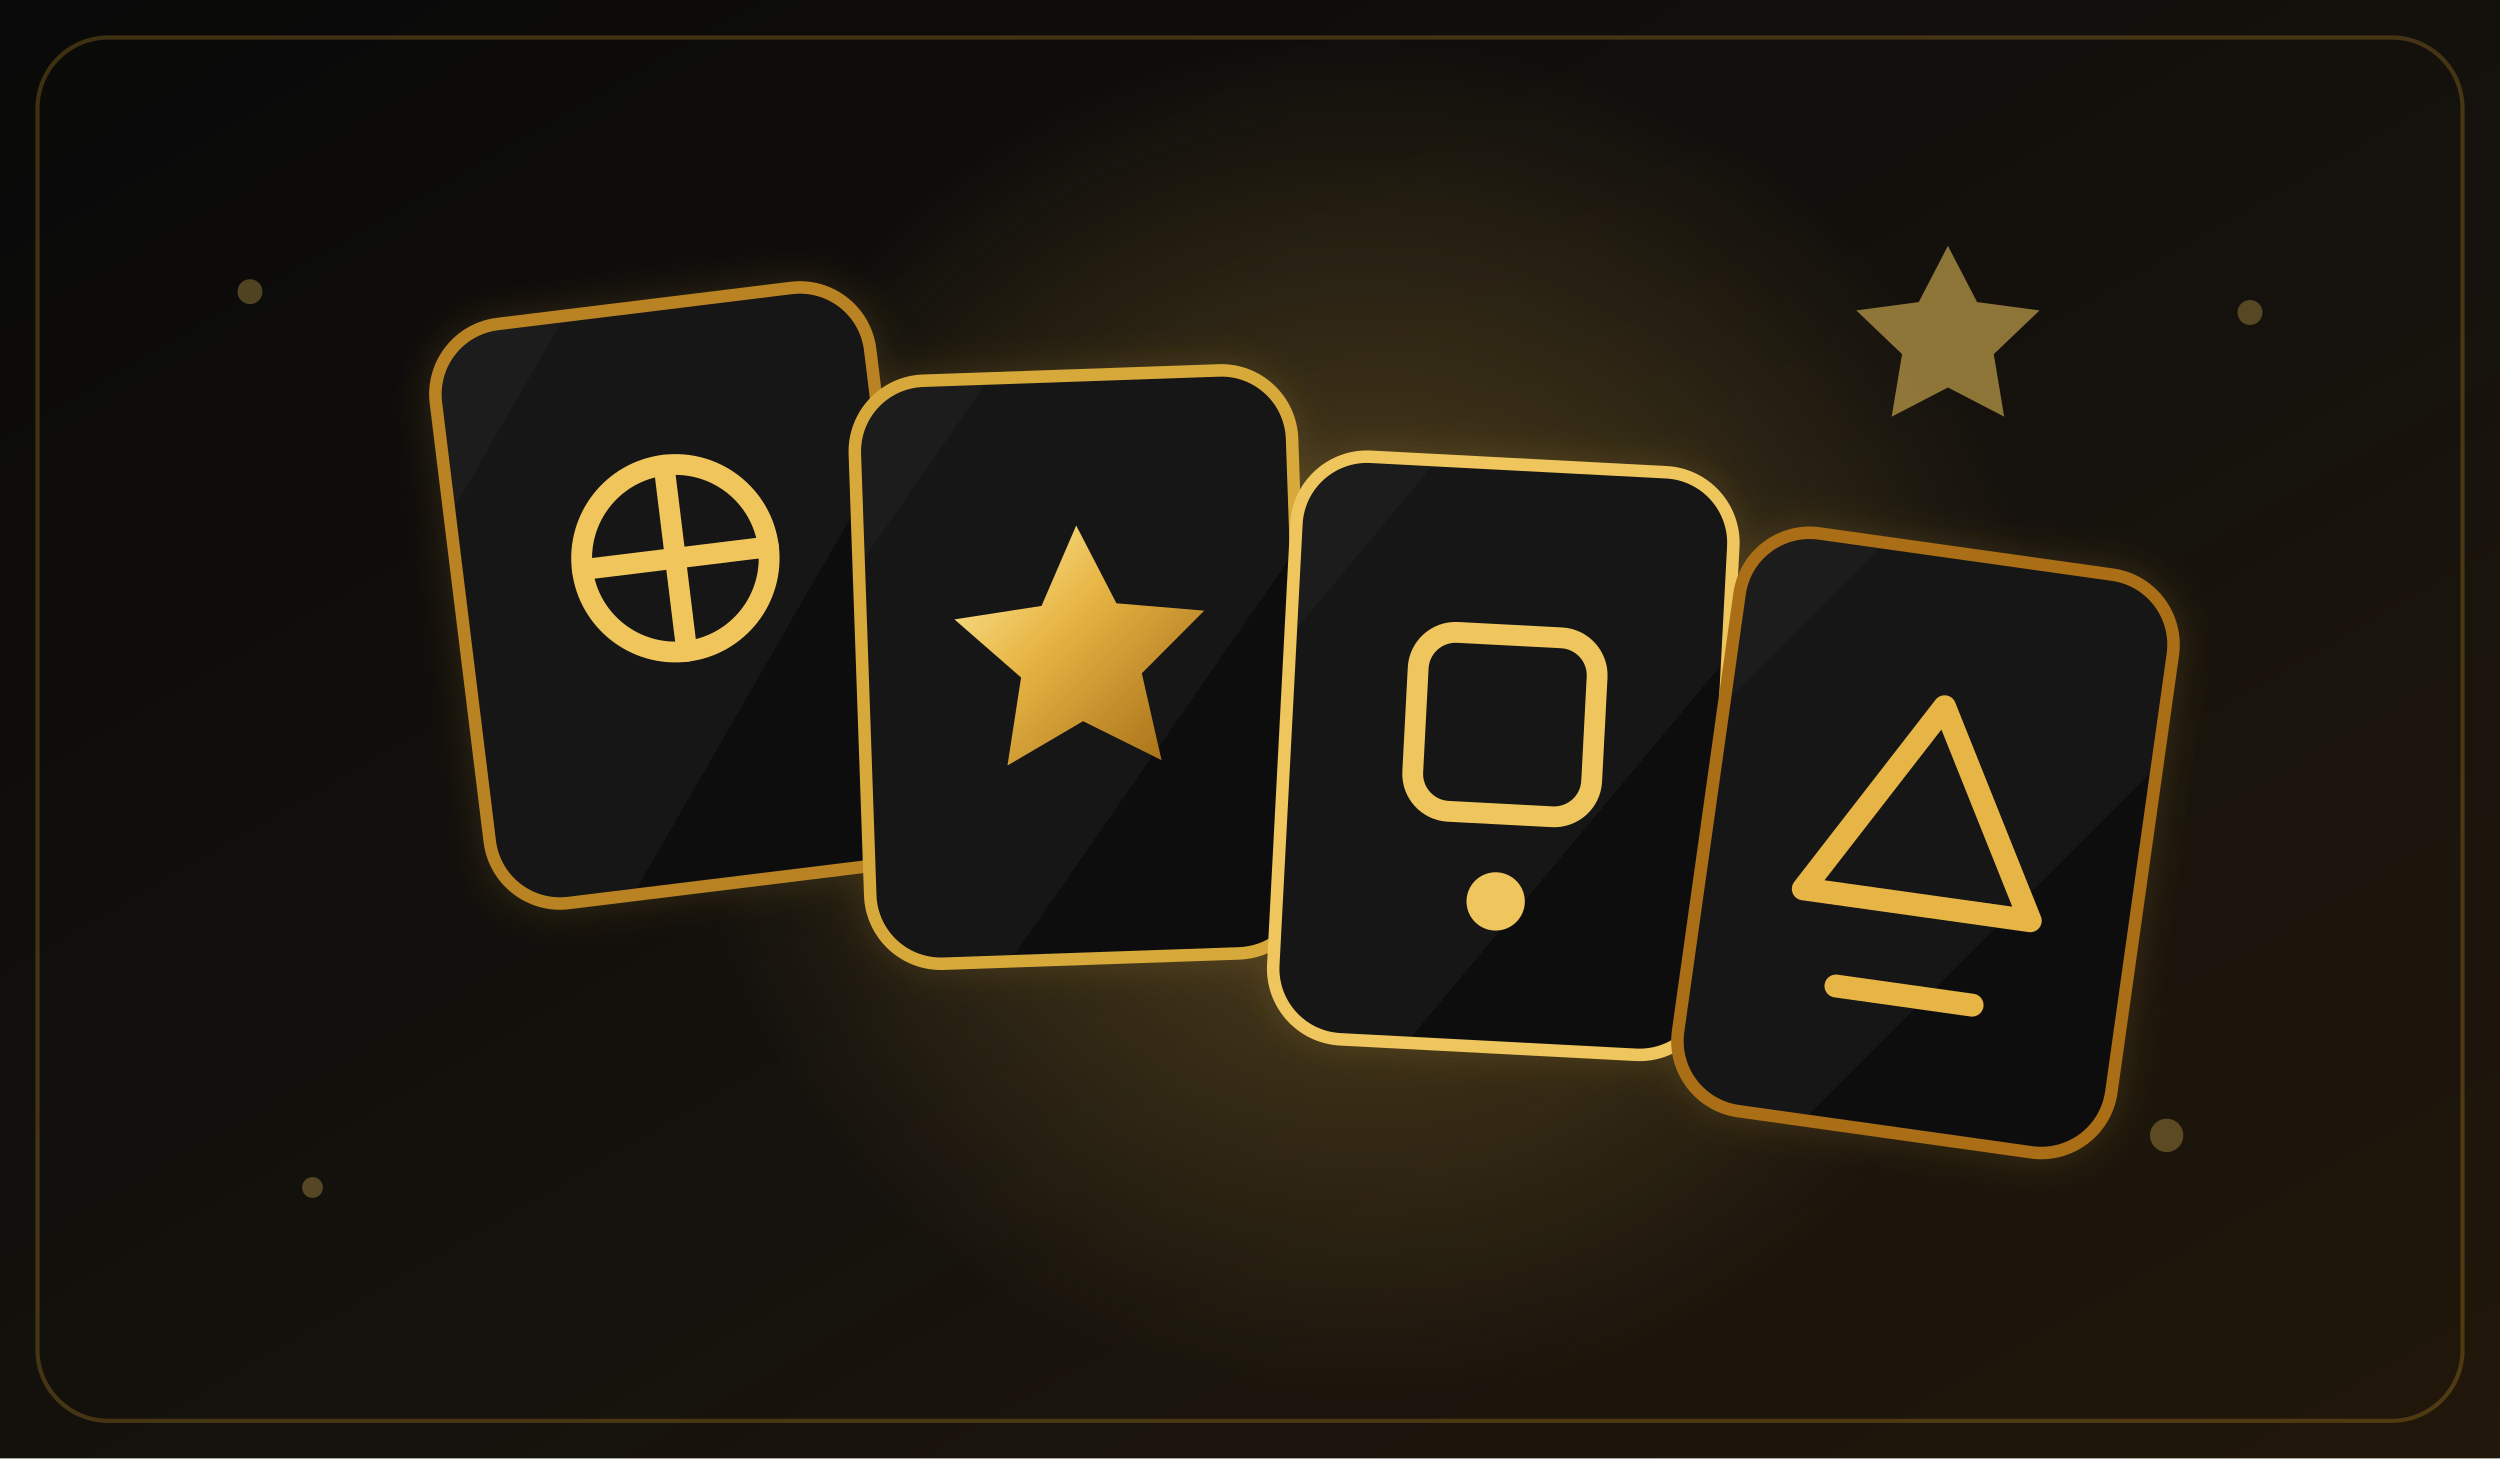
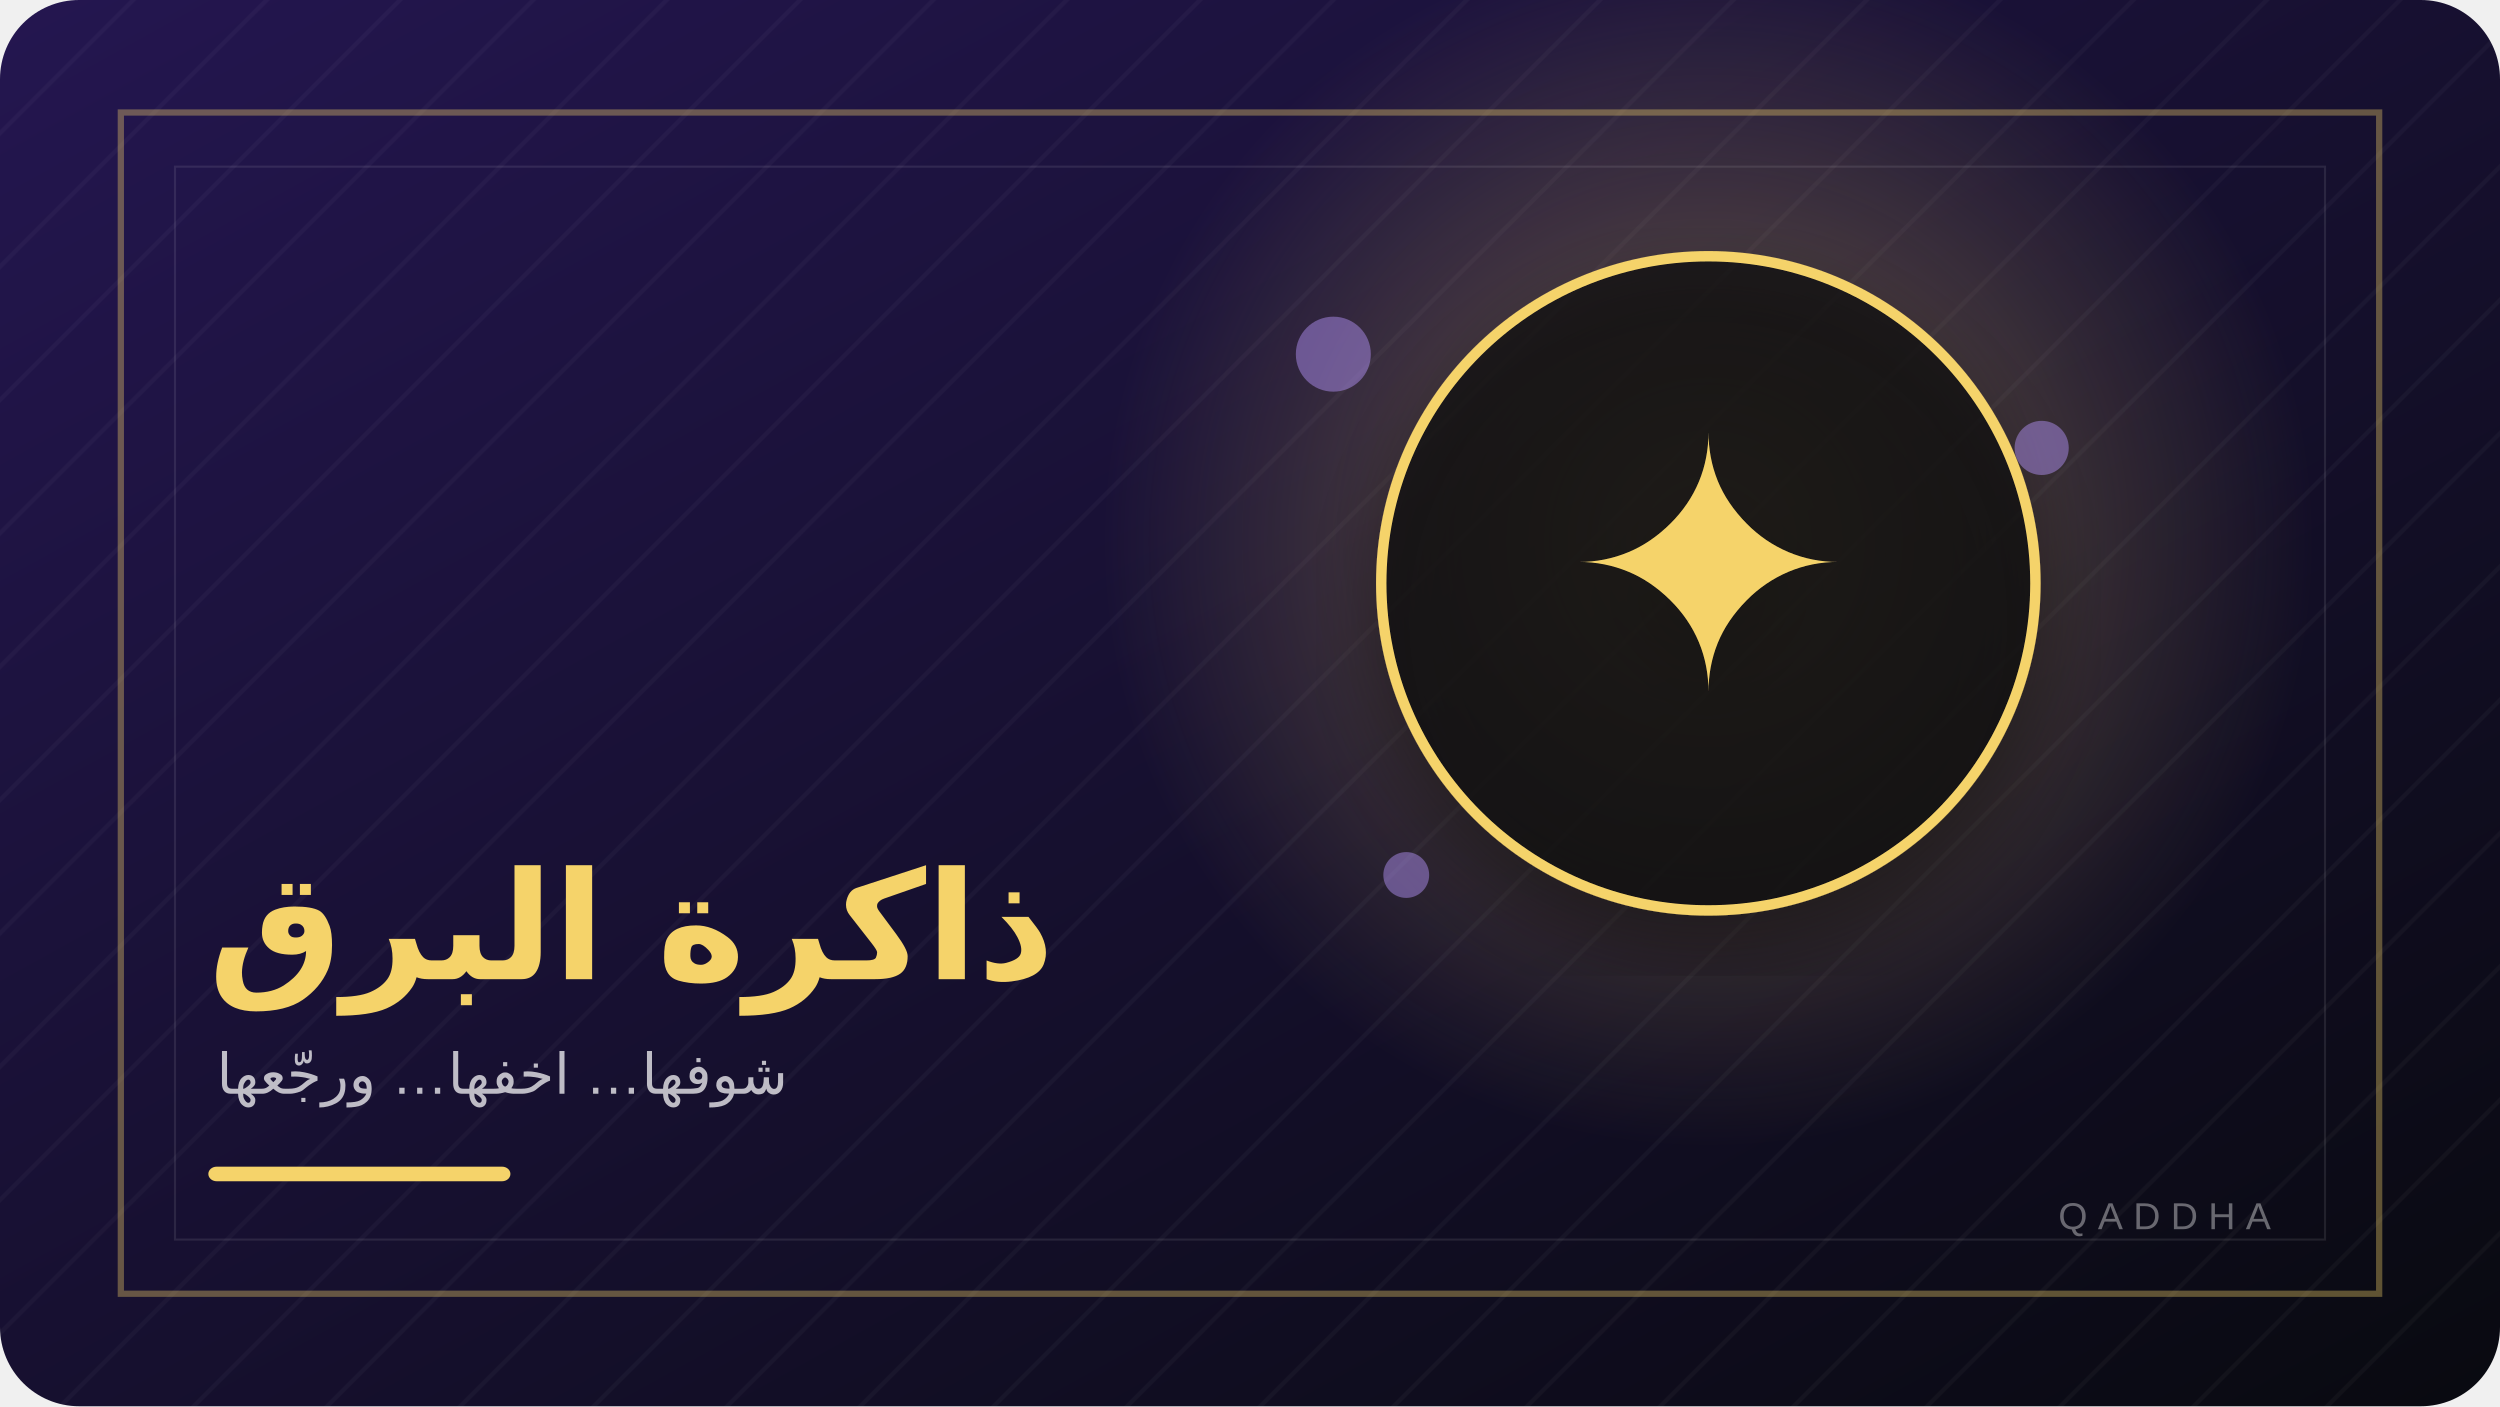
- <svg xmlns="http://www.w3.org/2000/svg" viewBox="0 0 1200 700">
+ <svg xmlns="http://www.w3.org/2000/svg" viewBox="0 0 1200 675" role="img" aria-label="ذاكرة البرق">
  <defs>
-     <linearGradient id="bg" x1="0" y1="0" x2="1" y2="1">
-       <stop stop-color="#090909" />
-       <stop offset=".55" stop-color="#15120d" />
-       <stop offset="1" stop-color="#21170a" />
+     <linearGradient id="bg" x2="1" y2="1">
+       <stop stop-color="#241650" />
+       <stop offset="1" stop-color="#090a10" />
    </linearGradient>
    <radialGradient id="glow">
-       <stop stop-color="#f0bd4b" stop-opacity=".32" />
-       <stop offset="1" stop-color="#f0bd4b" stop-opacity="0" />
+       <stop stop-color="#f5d36a" stop-opacity=".38" />
+       <stop offset="1" stop-color="#f5d36a" stop-opacity="0" />
    </radialGradient>
-     <linearGradient id="gold" x1="0" y1="0" x2="1" y2="1">
-       <stop stop-color="#fff0a4" />
-       <stop offset=".42" stop-color="#e7b544" />
-       <stop offset="1" stop-color="#9e6612" />
-     </linearGradient>
-     <linearGradient id="card" x1="0" y1="0" x2="1" y2="1">
-       <stop stop-color="#1c1c1c" />
-       <stop offset="1" stop-color="#0c0c0c" />
-     </linearGradient>
-     <filter id="shadow">
-       <feDropShadow dx="0" dy="16" stdDeviation="18" flood-color="#000" flood-opacity=".62" />
-       <feDropShadow dx="0" dy="0" stdDeviation="9" flood-color="#d7a93b" flood-opacity=".18" />
+     <filter id="s">
+       <feDropShadow dx="0" dy="18" stdDeviation="18" flood-opacity=".5" />
    </filter>
+     <pattern id="p" width="64" height="64" patternUnits="userSpaceOnUse">
+       <path d="M0 64 64 0M-16 16 16-16M48 80 80 48" stroke="#fff" stroke-opacity=".035" stroke-width="2" />
+     </pattern>
  </defs>
-   <rect width="1200" height="700" fill="url(#bg)" />
-   <rect x="18" y="18" width="1164" height="664" rx="34" fill="none" stroke="#c99428" stroke-opacity=".28" stroke-width="2" />
-   <circle cx="655" cy="345" r="325" fill="url(#glow)" />
-   <g transform="translate(225 145)" filter="url(#shadow)">
-     <g transform="rotate(-7 110 170)">
-       <rect width="210" height="280" rx="34" fill="url(#card)" stroke="#b98224" stroke-width="6" />
-       <circle cx="105" cy="122" r="45" fill="none" stroke="#f0c65b" stroke-width="10" />
-       <path d="M105 77v90M60 122h90" stroke="#f0c65b" stroke-width="10" stroke-linecap="round" />
-     </g>
-     <g transform="translate(190 35) rotate(-2 110 170)">
-       <rect width="210" height="280" rx="34" fill="url(#card)" stroke="#d7a93b" stroke-width="6" />
-       <path d="M105 72l18 38 42 5-31 29 8 42-37-20-37 20 8-42-31-29 42-5z" fill="url(#gold)" />
-     </g>
-     <g transform="translate(390 78) rotate(3 110 170)">
-       <rect width="210" height="280" rx="34" fill="url(#card)" stroke="#efc65d" stroke-width="6" />
-       <rect x="62" y="82" width="86" height="86" rx="18" fill="none" stroke="#efc65d" stroke-width="10" />
-       <circle cx="105" cy="210" r="14" fill="#efc65d" />
-     </g>
-     <g transform="translate(590 120) rotate(8 110 170)">
-       <rect width="210" height="280" rx="34" fill="url(#card)" stroke="#a96e18" stroke-width="6" />
-       <path d="M105 74l55 96H50z" fill="none" stroke="#e7b544" stroke-width="11" stroke-linejoin="round" />
-       <path d="M72 214h66" stroke="#e7b544" stroke-width="11" stroke-linecap="round" />
-     </g>
+   <rect width="1200" height="675" rx="38" fill="url(#bg)" />
+   <rect width="1200" height="675" fill="url(#p)" />
+   <circle cx="820" cy="260" r="290" fill="url(#glow)" />
+   <path d="M58 54h1084v567H58z" fill="none" stroke="#f5d36a" stroke-opacity=".36" stroke-width="3" />
+   <path d="M84 80h1032v515H84z" fill="none" stroke="#fff" stroke-opacity=".09" />
+   <g filter="url(#s)">
+     <circle cx="820" cy="280" r="157" fill="#090a10" fill-opacity=".72" stroke="#f5d36a" stroke-width="5" />
+     <text x="820" y="330" text-anchor="middle" font-size="165" font-family="Arial" fill="#f5d36a">✦</text>
  </g>
-   <g fill="#f0c65b" opacity=".3">
-     <circle cx="120" cy="140" r="6" />
-     <circle cx="1080" cy="150" r="6" />
-     <circle cx="1040" cy="545" r="8" />
-     <circle cx="150" cy="570" r="5" />
+   <g fill="#b997ff" opacity=".45">
+     <circle cx="640" cy="170" r="18" />
+     <circle cx="980" cy="215" r="13" />
+     <circle cx="675" cy="420" r="11" />
  </g>
-   <path d="M935 118l14 27 30 4-22 21 5 30-27-14-27 14 5-30-22-21 30-4z" fill="#f0c65b" opacity=".55" />
+   <text x="100" y="470" fill="#f5d36a" font-family="Tahoma,Arial" font-size="72" font-weight="900">ذاكرة البرق</text>
+   <text x="104" y="525" fill="#fff" fill-opacity=".72" font-family="Tahoma,Arial" font-size="27">شوفها… اخفها… ورجّعها</text>
+   <rect x="100" y="560" width="145" height="7" rx="4" fill="#f5d36a" />
+   <text x="1090" y="590" text-anchor="end" fill="#fff" fill-opacity=".38" font-family="Arial" font-size="18" letter-spacing="5">QADDHA</text>
</svg>
